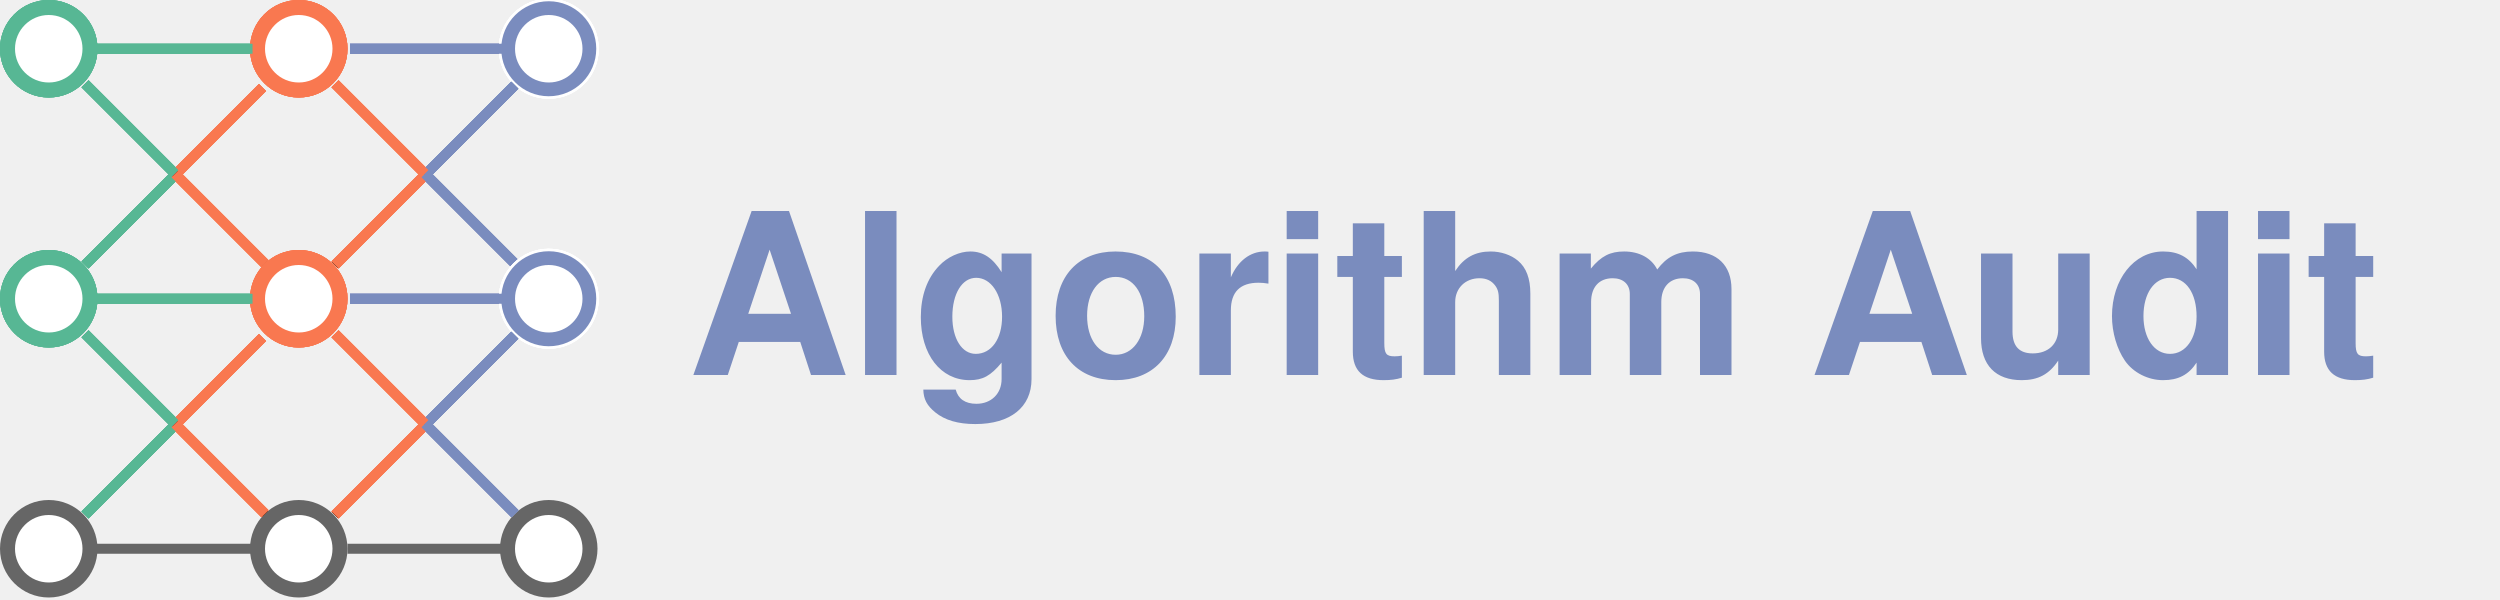
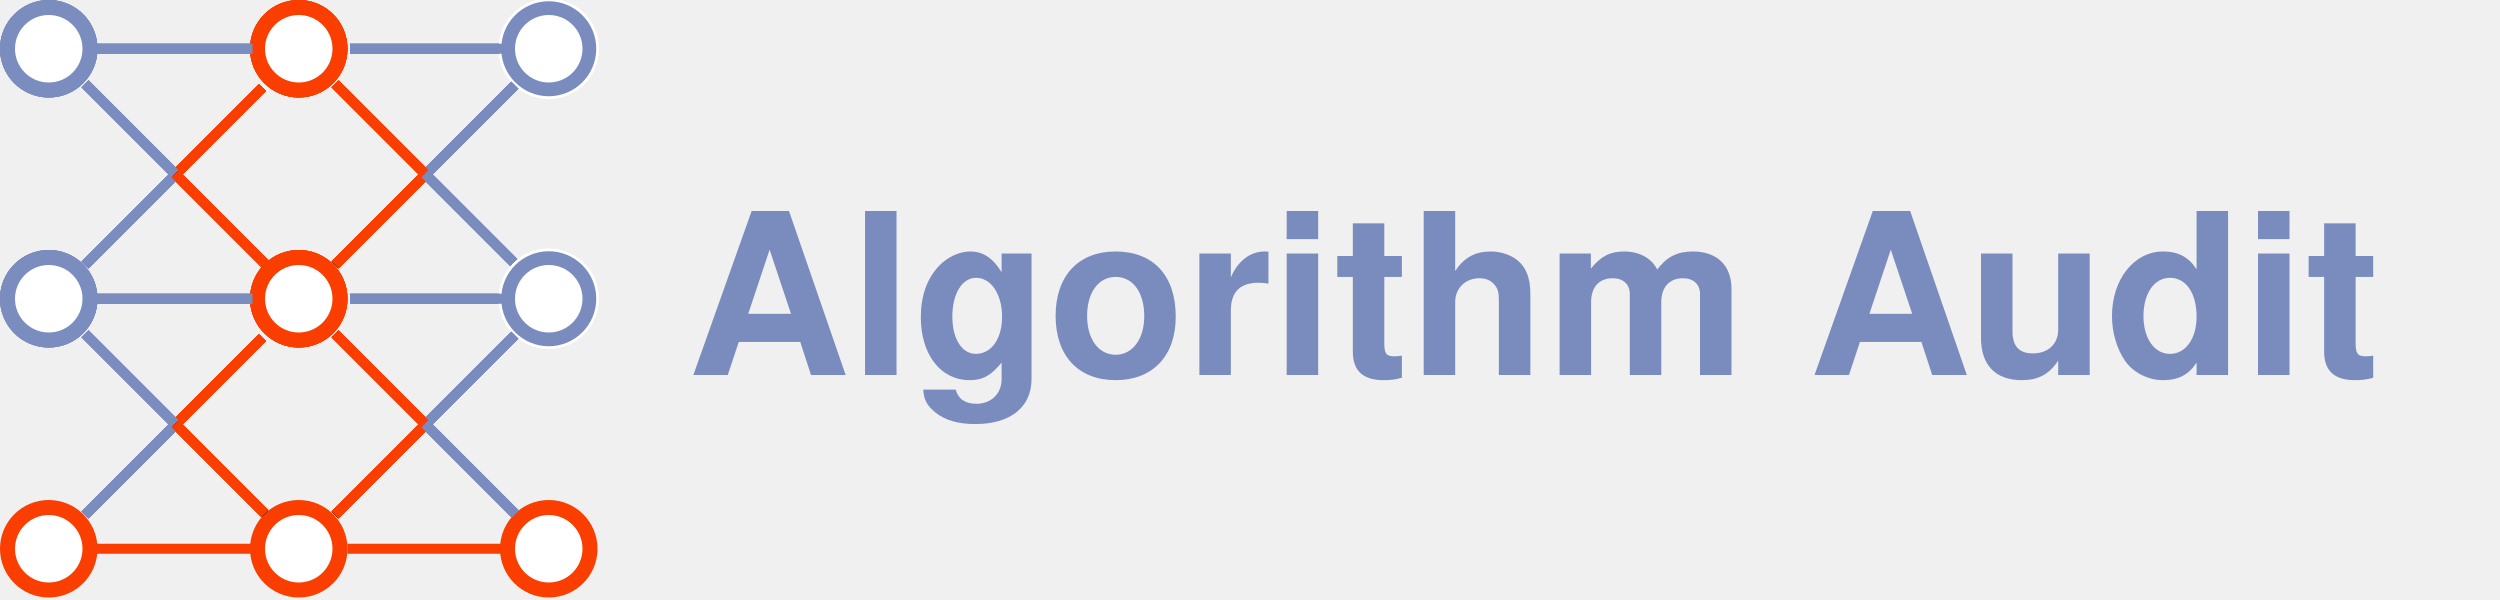
<svg xmlns="http://www.w3.org/2000/svg" width="1000" height="240">
  <g id="Layer_1">
-     <ellipse fill="#f97850" cx="119.5" cy="19.5" id="svg_4" rx="19.5" ry="19.5" />
+     <ellipse fill="#f93e00" cx="119.5" cy="19.5" id="svg_4" rx="19.5" ry="19.5" />
    <ellipse fill="#fff" cx="119.5" cy="19.5" id="svg_5" rx="13.5" ry="13.5" />
-     <ellipse fill="#666666" cx="119.5" cy="219.5" id="svg_6" rx="19.5" ry="19.5" />
+     <ellipse fill="#f93e00" cx="119.5" cy="219.5" id="svg_6" rx="19.5" ry="19.5" />
    <ellipse fill="#ffffff" cx="119.5" cy="219.5" id="svg_7" rx="13.5" ry="13.5" />
    <ellipse fill="#7b8dbf" cx="219.5" cy="19.5" id="svg_8" rx="19.5" ry="19.5" stroke="#fff" />
    <ellipse fill="#fff" cx="219.5" cy="19.5" id="svg_9" rx="13.5" ry="13.5" />
-     <ellipse fill="#666666" cx="219.5" cy="219.5" id="svg_12" rx="19.5" ry="19.5" />
+     <ellipse fill="#f93e00" cx="219.5" cy="219.5" id="svg_12" rx="19.5" ry="19.5" />
    <ellipse fill="#ffffff" cx="219.5" cy="219.5" id="svg_13" rx="13.5" ry="13.5" />
-     <ellipse fill="#57b794" cx="19.5" cy="19.5" id="svg_14" rx="19.5" ry="19.5" />
+     <ellipse fill="#7b8dbf" cx="19.5" cy="19.5" id="svg_14" rx="19.5" ry="19.5" />
    <ellipse fill="#ffffff" cx="19.5" cy="19.5" id="svg_15" rx="13.5" ry="13.5" />
-     <ellipse fill="#666666" cx="19.5" cy="219.5" id="svg_18" rx="19.5" ry="19.5" />
+     <ellipse fill="#f93e00" cx="19.5" cy="219.5" id="svg_18" rx="19.5" ry="19.5" />
    <ellipse fill="#ffffff" cx="19.5" cy="219.5" id="svg_19" rx="13.5" ry="13.5" />
    <line fill="none" stroke-width="3" x1="134" y1="106" x2="170" y2="70" id="svg_25" stroke="#000" />
    <line fill="none" stroke-width="4" x1="170" y1="70" x2="206" y2="34" id="svg_26" stroke="#7b8dbf" />
-     <line fill="none" stroke-width="4" x1="134" y1="106" x2="170" y2="70" id="svg_27" stroke="#f97850" />
-     <line fill="none" stroke-width="4" x1="34" y1="106" x2="70" y2="70" id="svg_28" stroke="#57b794" />
-     <line fill="none" stroke-width="4" x1="69" y1="71" x2="105" y2="35" id="svg_29" stroke="#f97850" />
-     <line fill="none" stroke-width="4" x1="34" y1="33.5" x2="70" y2="69.5" id="svg_36" stroke="#57b794" />
+     <line fill="none" stroke-width="4" x1="134" y1="106" x2="170" y2="70" id="svg_27" stroke="#f93e00" />
+     <line fill="none" stroke-width="4" x1="34" y1="106" x2="70" y2="70" id="svg_28" stroke="#7b8dbf" />
+     <line fill="none" stroke-width="4" x1="69" y1="71" x2="105" y2="35" id="svg_29" stroke="#f93e00" />
+     <line fill="none" stroke-width="4" x1="34" y1="33.5" x2="70" y2="69.5" id="svg_36" stroke="#7b8dbf" />
    <line fill="none" stroke-width="3" x1="70" y1="69.5" x2="106" y2="105.5" id="svg_37" stroke="#000" />
-     <line fill="none" stroke-width="4" x1="70" y1="69.5" x2="106" y2="105.5" id="svg_40" stroke="#f97850" />
-     <line fill="none" stroke-width="4" x1="134" y1="33.5" x2="170" y2="69.5" id="svg_43" stroke="#f97850" />
+     <line fill="none" stroke-width="4" x1="70" y1="69.5" x2="106" y2="105.5" id="svg_40" stroke="#f93e00" />
+     <line fill="none" stroke-width="4" x1="134" y1="33.5" x2="170" y2="69.5" id="svg_43" stroke="#f93e00" />
    <line fill="none" stroke-width="4" x1="170" y1="69.5" x2="206" y2="105.5" id="svg_44" stroke="#7b8dbf" />
-     <line fill="none" stroke="#57b794" stroke-width="4" x1="35" y1="19.5" x2="101.008" y2="19.5" id="svg_46" />
+     <line fill="none" stroke="#7b8dbf" stroke-width="4" x1="35" y1="19.5" x2="101.008" y2="19.5" id="svg_46" />
    <line fill="none" stroke="#7b8dbf" stroke-width="4" x1="140" y1="19.5" x2="206.008" y2="19.5" id="svg_47" />
-     <line fill="none" stroke="#666666" stroke-width="4" x1="35" y1="219.5" x2="101.008" y2="219.5" id="svg_50" />
-     <line fill="none" stroke="#666666" stroke-width="4" x1="139" y1="219.5" x2="205.008" y2="219.5" id="svg_51" />
-     <ellipse fill="#f97850" cx="119.5" cy="19.5" id="svg_52" rx="19.5" ry="19.5" />
+     <line fill="none" stroke="#f93e00" stroke-width="4" x1="35" y1="219.5" x2="101.008" y2="219.5" id="svg_50" />
+     <line fill="none" stroke="#f93e00" stroke-width="4" x1="139" y1="219.5" x2="205.008" y2="219.5" id="svg_51" />
+     <ellipse fill="#f93e00" cx="119.5" cy="19.5" id="svg_52" rx="19.5" ry="19.5" />
    <ellipse fill="#fff" cx="119.5" cy="19.5" id="svg_53" rx="13.5" ry="13.5" />
    <ellipse fill="#7b8dbf" cx="219.5" cy="19.5" id="svg_54" rx="19.5" ry="19.5" stroke="#fff" />
    <ellipse fill="#fff" cx="219.5" cy="19.5" id="svg_55" rx="13.5" ry="13.5" />
-     <ellipse fill="#57b794" cx="19.5" cy="19.5" id="svg_56" rx="19.5" ry="19.5" />
+     <ellipse fill="#7b8dbf" cx="19.5" cy="19.5" id="svg_56" rx="19.5" ry="19.5" />
    <ellipse fill="#ffffff" cx="19.5" cy="19.5" id="svg_57" rx="13.5" ry="13.5" />
    <line fill="none" stroke-width="3" x1="134" y1="106" x2="170" y2="70" id="svg_58" stroke="#000" />
    <line fill="none" stroke-width="4" x1="170" y1="70" x2="206" y2="34" id="svg_59" stroke="#7b8dbf" />
-     <line fill="none" stroke-width="4" x1="134" y1="106" x2="170" y2="70" id="svg_60" stroke="#f97850" />
-     <line fill="none" stroke-width="4" x1="34" y1="106" x2="70" y2="70" id="svg_61" stroke="#57b794" />
-     <line fill="none" stroke-width="4" x1="69" y1="71" x2="105" y2="35" id="svg_62" stroke="#f97850" />
-     <line fill="none" stroke-width="4" x1="34" y1="33.5" x2="70" y2="69.5" id="svg_63" stroke="#57b794" />
+     <line fill="none" stroke-width="4" x1="134" y1="106" x2="170" y2="70" id="svg_60" stroke="#f93e00" />
+     <line fill="none" stroke-width="4" x1="34" y1="106" x2="70" y2="70" id="svg_61" stroke="#7b8dbf" />
+     <line fill="none" stroke-width="4" x1="69" y1="71" x2="105" y2="35" id="svg_62" stroke="#f93e00" />
+     <line fill="none" stroke-width="4" x1="34" y1="33.5" x2="70" y2="69.5" id="svg_63" stroke="#7b8dbf" />
    <line fill="none" stroke-width="3" x1="70" y1="69.5" x2="106" y2="105.5" id="svg_64" stroke="#000" />
-     <line fill="none" stroke-width="4" x1="70" y1="69.5" x2="106" y2="105.5" id="svg_65" stroke="#f97850" />
-     <line fill="none" stroke-width="4" x1="134" y1="33.5" x2="170" y2="69.5" id="svg_66" stroke="#f97850" />
+     <line fill="none" stroke-width="4" x1="70" y1="69.5" x2="106" y2="105.5" id="svg_65" stroke="#f93e00" />
+     <line fill="none" stroke-width="4" x1="134" y1="33.5" x2="170" y2="69.5" id="svg_66" stroke="#f93e00" />
    <line fill="none" stroke-width="4" x1="170" y1="69.5" x2="206" y2="105.5" id="svg_67" stroke="#7b8dbf" />
-     <line fill="none" stroke="#57b794" stroke-width="4" x1="35" y1="19.5" x2="101.008" y2="19.5" id="svg_68" />
+     <line fill="none" stroke="#7b8dbf" stroke-width="4" x1="35" y1="19.5" x2="101.008" y2="19.5" id="svg_68" />
    <line fill="none" stroke-width="4" x1="140" y1="19.5" x2="206.008" y2="19.5" id="svg_69" stroke="#7b8dbf" />
-     <ellipse fill="#f97850" cx="119.5" cy="19.5" id="svg_70" rx="19.5" ry="19.5" />
+     <ellipse fill="#f93e00" cx="119.5" cy="19.5" id="svg_70" rx="19.5" ry="19.5" />
    <ellipse fill="#fff" cx="119.5" cy="19.5" id="svg_71" rx="13.5" ry="13.5" />
    <ellipse fill="#7b8dbf" cx="219.5" cy="19.5" id="svg_72" rx="19.5" ry="19.5" stroke="#fff" />
    <ellipse fill="#fff" cx="219.5" cy="19.5" id="svg_73" rx="13.5" ry="13.5" />
-     <ellipse fill="#57b794" cx="19.5" cy="19.5" id="svg_74" rx="19.5" ry="19.5" />
+     <ellipse fill="#7b8dbf" cx="19.5" cy="19.5" id="svg_74" rx="19.5" ry="19.5" />
    <ellipse fill="#ffffff" cx="19.5" cy="19.5" id="svg_75" rx="13.5" ry="13.5" />
    <line fill="none" stroke-width="3" x1="134" y1="106" x2="170" y2="70" id="svg_76" stroke="#000" />
    <line fill="none" stroke-width="4" x1="170" y1="70" x2="206" y2="34" id="svg_77" stroke="#7b8dbf" />
-     <line fill="none" stroke-width="4" x1="134" y1="106" x2="170" y2="70" id="svg_78" stroke="#f97850" />
-     <line fill="none" stroke-width="4" x1="34" y1="106" x2="70" y2="70" id="svg_79" stroke="#57b794" />
-     <line fill="none" stroke-width="4" x1="69" y1="71" x2="105" y2="35" id="svg_80" stroke="#f97850" />
-     <line fill="none" stroke-width="4" x1="34" y1="33.5" x2="70" y2="69.5" id="svg_81" stroke="#57b794" />
+     <line fill="none" stroke-width="4" x1="134" y1="106" x2="170" y2="70" id="svg_78" stroke="#f93e00" />
+     <line fill="none" stroke-width="4" x1="34" y1="106" x2="70" y2="70" id="svg_79" stroke="#7b8dbf" />
+     <line fill="none" stroke-width="4" x1="69" y1="71" x2="105" y2="35" id="svg_80" stroke="#f93e00" />
+     <line fill="none" stroke-width="4" x1="34" y1="33.5" x2="70" y2="69.5" id="svg_81" stroke="#7b8dbf" />
    <line fill="none" stroke-width="3" x1="70" y1="69.5" x2="106" y2="105.5" id="svg_82" stroke="#000" />
-     <line fill="none" stroke-width="4" x1="70" y1="69.5" x2="106" y2="105.5" id="svg_83" stroke="#f97850" />
-     <line fill="none" stroke-width="4" x1="134" y1="33.5" x2="170" y2="69.5" id="svg_84" stroke="#f97850" />
+     <line fill="none" stroke-width="4" x1="70" y1="69.5" x2="106" y2="105.5" id="svg_83" stroke="#f93e00" />
+     <line fill="none" stroke-width="4" x1="134" y1="33.5" x2="170" y2="69.5" id="svg_84" stroke="#f93e00" />
    <line fill="none" stroke-width="4" x1="170" y1="69.5" x2="206" y2="105.5" id="svg_85" stroke="#7b8dbf" />
-     <line fill="none" stroke="#57b794" stroke-width="4" x1="35" y1="19.5" x2="101.008" y2="19.5" id="svg_86" />
+     <line fill="none" stroke="#7b8dbf" stroke-width="4" x1="35" y1="19.5" x2="101.008" y2="19.5" id="svg_86" />
    <line fill="none" stroke="#7b8dbf" stroke-width="4" x1="140" y1="19.5" x2="206.008" y2="19.5" id="svg_87" />
-     <ellipse fill="#f97850" cx="119.5" cy="19.5" id="svg_88" rx="19.5" ry="19.5" />
+     <ellipse fill="#f93e00" cx="119.5" cy="19.5" id="svg_88" rx="19.5" ry="19.5" />
    <ellipse fill="#ffffff" cx="119.5" cy="19.5" id="svg_89" rx="13.5" ry="13.5" />
    <ellipse fill="#7a8cbe" cx="219.5" cy="19.5" id="svg_90" rx="19.5" ry="19.5" stroke="#fff" />
    <ellipse fill="#ffffff" cx="219.5" cy="19.5" id="svg_91" rx="13.5" ry="13.5" />
-     <ellipse fill="#57b794" cx="19.5" cy="19.5" id="svg_92" rx="19.5" ry="19.5" />
+     <ellipse fill="#7b8dbf" cx="19.5" cy="19.5" id="svg_92" rx="19.5" ry="19.5" />
    <ellipse fill="#ffffff" cx="19.5" cy="19.5" id="svg_93" rx="13.5" ry="13.5" />
    <line fill="none" stroke-width="3" x1="134" y1="106" x2="170" y2="70" id="svg_94" stroke="#000" />
    <line fill="none" stroke-width="4" x1="170" y1="70" x2="206" y2="34" id="svg_95" stroke="#7a8cbe" />
-     <line fill="none" stroke-width="4" x1="134" y1="106" x2="170" y2="70" id="svg_96" stroke="#f97850" />
-     <line fill="none" stroke-width="4" x1="34" y1="106" x2="70" y2="70" id="svg_97" stroke="#57b794" />
-     <line fill="none" stroke-width="4" x1="69" y1="71" x2="105" y2="35" id="svg_98" stroke="#f97850" />
-     <line fill="none" stroke-width="4" x1="34" y1="33.5" x2="70" y2="69.5" id="svg_99" stroke="#57b794" />
+     <line fill="none" stroke-width="4" x1="134" y1="106" x2="170" y2="70" id="svg_96" stroke="#f93e00" />
+     <line fill="none" stroke-width="4" x1="34" y1="106" x2="70" y2="70" id="svg_97" stroke="#7b8dbf" />
+     <line fill="none" stroke-width="4" x1="69" y1="71" x2="105" y2="35" id="svg_98" stroke="#f93e00" />
+     <line fill="none" stroke-width="4" x1="34" y1="33.5" x2="70" y2="69.5" id="svg_99" stroke="#7b8dbf" />
    <line fill="none" stroke-width="3" x1="70" y1="69.5" x2="106" y2="105.5" id="svg_100" stroke="#000" />
-     <line fill="none" stroke-width="4" x1="70" y1="69.5" x2="106" y2="105.5" id="svg_101" stroke="#f97850" />
-     <line fill="none" stroke-width="4" x1="134" y1="33.5" x2="170" y2="69.5" id="svg_102" stroke="#f97850" />
+     <line fill="none" stroke-width="4" x1="70" y1="69.5" x2="106" y2="105.5" id="svg_101" stroke="#f93e00" />
+     <line fill="none" stroke-width="4" x1="134" y1="33.5" x2="170" y2="69.5" id="svg_102" stroke="#f93e00" />
    <line fill="none" stroke-width="4" x1="170" y1="69.5" x2="206" y2="105.5" id="svg_103" stroke="#7a8cbe" />
-     <line fill="none" stroke="#57b794" stroke-width="4" x1="35" y1="19.5" x2="101.008" y2="19.5" id="svg_104" />
+     <line fill="none" stroke="#7b8dbf" stroke-width="4" x1="35" y1="19.5" x2="101.008" y2="19.5" id="svg_104" />
    <line fill="none" stroke-width="4" x1="140" y1="19.5" x2="206.008" y2="19.5" id="svg_105" stroke="#7a8cbe" />
-     <ellipse fill="#f97850" cx="119.5" cy="119.5" id="svg_106" rx="19.5" ry="19.5" />
+     <ellipse fill="#f93e00" cx="119.5" cy="119.5" id="svg_106" rx="19.5" ry="19.5" />
    <ellipse fill="#fff" cx="119.5" cy="119.5" id="svg_107" rx="13.5" ry="13.5" />
    <ellipse fill="#7b8dbf" cx="219.5" cy="119.5" id="svg_108" rx="19.5" ry="19.5" stroke="#fff" />
    <ellipse fill="#fff" cx="219.5" cy="119.5" id="svg_109" rx="13.5" ry="13.5" />
-     <ellipse fill="#57b794" cx="19.5" cy="119.5" id="svg_110" rx="19.5" ry="19.5" />
+     <ellipse fill="#7b8dbf" cx="19.5" cy="119.5" id="svg_110" rx="19.5" ry="19.5" />
    <ellipse fill="#ffffff" cx="19.5" cy="119.5" id="svg_111" rx="13.5" ry="13.5" />
    <line fill="none" stroke-width="3" x1="134" y1="206" x2="170" y2="170" id="svg_112" stroke="#000" />
    <line fill="none" stroke-width="4" x1="170" y1="170" x2="206" y2="134" id="svg_113" stroke="#7b8dbf" />
-     <line fill="none" stroke-width="4" x1="134" y1="206" x2="170" y2="170" id="svg_114" stroke="#f97850" />
-     <line fill="none" stroke-width="4" x1="34" y1="206" x2="70" y2="170" id="svg_115" stroke="#57b794" />
-     <line fill="none" stroke-width="4" x1="69" y1="171" x2="105" y2="135" id="svg_116" stroke="#f97850" />
-     <line fill="none" stroke-width="4" x1="34" y1="133.5" x2="70" y2="169.5" id="svg_117" stroke="#57b794" />
+     <line fill="none" stroke-width="4" x1="134" y1="206" x2="170" y2="170" id="svg_114" stroke="#f93e00" />
+     <line fill="none" stroke-width="4" x1="34" y1="206" x2="70" y2="170" id="svg_115" stroke="#7b8dbf" />
+     <line fill="none" stroke-width="4" x1="69" y1="171" x2="105" y2="135" id="svg_116" stroke="#f93e00" />
+     <line fill="none" stroke-width="4" x1="34" y1="133.5" x2="70" y2="169.5" id="svg_117" stroke="#7b8dbf" />
    <line fill="none" stroke-width="3" x1="70" y1="169.5" x2="106" y2="205.5" id="svg_118" stroke="#000" />
-     <line fill="none" stroke-width="4" x1="70" y1="169.5" x2="106" y2="205.5" id="svg_119" stroke="#f97850" />
-     <line fill="none" stroke-width="4" x1="134" y1="133.5" x2="170" y2="169.5" id="svg_120" stroke="#f97850" />
+     <line fill="none" stroke-width="4" x1="70" y1="169.5" x2="106" y2="205.5" id="svg_119" stroke="#f93e00" />
+     <line fill="none" stroke-width="4" x1="134" y1="133.5" x2="170" y2="169.5" id="svg_120" stroke="#f93e00" />
    <line fill="none" stroke-width="4" x1="170" y1="169.5" x2="206" y2="205.5" id="svg_121" stroke="#7b8dbf" />
-     <line fill="none" stroke="#57b794" stroke-width="4" x1="35" y1="119.5" x2="101.008" y2="119.5" id="svg_122" />
+     <line fill="none" stroke="#7b8dbf" stroke-width="4" x1="35" y1="119.5" x2="101.008" y2="119.5" id="svg_122" />
    <line fill="none" stroke="#7b8dbf" stroke-width="4" x1="140" y1="119.5" x2="206.008" y2="119.5" id="svg_123" />
-     <ellipse fill="#f97850" cx="119.5" cy="119.5" id="svg_124" rx="19.5" ry="19.5" />
+     <ellipse fill="#f93e00" cx="119.5" cy="119.5" id="svg_124" rx="19.5" ry="19.5" />
    <ellipse fill="#fff" cx="119.5" cy="119.5" id="svg_125" rx="13.5" ry="13.5" />
    <ellipse fill="#7b8dbf" cx="219.5" cy="119.5" id="svg_126" rx="19.5" ry="19.5" stroke="#fff" />
    <ellipse fill="#fff" cx="219.5" cy="119.5" id="svg_127" rx="13.5" ry="13.5" />
-     <ellipse fill="#57b794" cx="19.5" cy="119.5" id="svg_128" rx="19.5" ry="19.5" />
+     <ellipse fill="#7b8dbf" cx="19.5" cy="119.5" id="svg_128" rx="19.5" ry="19.5" />
    <ellipse fill="#ffffff" cx="19.5" cy="119.5" id="svg_129" rx="13.5" ry="13.5" />
    <line fill="none" stroke-width="3" x1="134" y1="206" x2="170" y2="170" id="svg_130" stroke="#000" />
    <line fill="none" stroke-width="4" x1="170" y1="170" x2="206" y2="134" id="svg_131" stroke="#7b8dbf" />
-     <line fill="none" stroke-width="4" x1="134" y1="206" x2="170" y2="170" id="svg_132" stroke="#f97850" />
-     <line fill="none" stroke-width="4" x1="34" y1="206" x2="70" y2="170" id="svg_133" stroke="#57b794" />
-     <line fill="none" stroke-width="4" x1="69" y1="171" x2="105" y2="135" id="svg_134" stroke="#f97850" />
-     <line fill="none" stroke-width="4" x1="34" y1="133.5" x2="70" y2="169.5" id="svg_135" stroke="#57b794" />
+     <line fill="none" stroke-width="4" x1="134" y1="206" x2="170" y2="170" id="svg_132" stroke="#f93e00" />
+     <line fill="none" stroke-width="4" x1="34" y1="206" x2="70" y2="170" id="svg_133" stroke="#7b8dbf" />
+     <line fill="none" stroke-width="4" x1="69" y1="171" x2="105" y2="135" id="svg_134" stroke="#f93e00" />
+     <line fill="none" stroke-width="4" x1="34" y1="133.5" x2="70" y2="169.5" id="svg_135" stroke="#7b8dbf" />
    <line fill="none" stroke-width="3" x1="70" y1="169.5" x2="106" y2="205.5" id="svg_136" stroke="#000" />
-     <line fill="none" stroke-width="4" x1="70" y1="169.5" x2="106" y2="205.5" id="svg_137" stroke="#f97850" />
-     <line fill="none" stroke-width="4" x1="134" y1="133.5" x2="170" y2="169.5" id="svg_138" stroke="#f97850" />
+     <line fill="none" stroke-width="4" x1="70" y1="169.5" x2="106" y2="205.5" id="svg_137" stroke="#f93e00" />
+     <line fill="none" stroke-width="4" x1="134" y1="133.5" x2="170" y2="169.5" id="svg_138" stroke="#f93e00" />
    <line fill="none" stroke-width="4" x1="170" y1="169.5" x2="206" y2="205.5" id="svg_139" stroke="#7b8dbf" />
-     <line fill="none" stroke="#57b794" stroke-width="4" x1="35" y1="119.5" x2="101.008" y2="119.5" id="svg_140" />
+     <line fill="none" stroke="#7b8dbf" stroke-width="4" x1="35" y1="119.5" x2="101.008" y2="119.5" id="svg_140" />
    <line fill="none" stroke-width="4" x1="140" y1="119.5" x2="206.008" y2="119.5" id="svg_141" stroke="#7b8dbf" />
-     <ellipse fill="#f97850" cx="119.5" cy="119.5" id="svg_142" rx="19.5" ry="19.5" />
+     <ellipse fill="#f93e00" cx="119.5" cy="119.5" id="svg_142" rx="19.5" ry="19.5" />
    <ellipse fill="#fff" cx="119.5" cy="119.5" id="svg_143" rx="13.5" ry="13.5" />
    <ellipse fill="#7b8dbf" cx="219.5" cy="119.5" id="svg_144" rx="19.5" ry="19.5" stroke="#fff" />
    <ellipse fill="#fff" cx="219.5" cy="119.5" id="svg_145" rx="13.5" ry="13.5" />
-     <ellipse fill="#57b794" cx="19.5" cy="119.5" id="svg_146" rx="19.5" ry="19.5" />
+     <ellipse fill="#7b8dbf" cx="19.5" cy="119.5" id="svg_146" rx="19.5" ry="19.5" />
    <ellipse fill="#ffffff" cx="19.5" cy="119.5" id="svg_147" rx="13.5" ry="13.5" />
    <line fill="none" stroke-width="3" x1="134" y1="206" x2="170" y2="170" id="svg_148" stroke="#000" />
    <line fill="none" stroke-width="4" x1="170" y1="170" x2="206" y2="134" id="svg_149" stroke="#7b8dbf" />
-     <line fill="none" stroke-width="4" x1="134" y1="206" x2="170" y2="170" id="svg_150" stroke="#f97850" />
-     <line fill="none" stroke-width="4" x1="34" y1="206" x2="70" y2="170" id="svg_151" stroke="#57b794" />
-     <line fill="none" stroke-width="4" x1="69" y1="171" x2="105" y2="135" id="svg_152" stroke="#f97850" />
-     <line fill="none" stroke-width="4" x1="34" y1="133.5" x2="70" y2="169.5" id="svg_153" stroke="#57b794" />
+     <line fill="none" stroke-width="4" x1="134" y1="206" x2="170" y2="170" id="svg_150" stroke="#f93e00" />
+     <line fill="none" stroke-width="4" x1="34" y1="206" x2="70" y2="170" id="svg_151" stroke="#7b8dbf" />
+     <line fill="none" stroke-width="4" x1="69" y1="171" x2="105" y2="135" id="svg_152" stroke="#f93e00" />
+     <line fill="none" stroke-width="4" x1="34" y1="133.5" x2="70" y2="169.5" id="svg_153" stroke="#7b8dbf" />
    <line fill="none" stroke-width="3" x1="70" y1="169.5" x2="106" y2="205.5" id="svg_154" stroke="#000" />
-     <line fill="none" stroke-width="4" x1="70" y1="169.5" x2="106" y2="205.5" id="svg_155" stroke="#f97850" />
-     <line fill="none" stroke-width="4" x1="134" y1="133.5" x2="170" y2="169.5" id="svg_156" stroke="#f97850" />
+     <line fill="none" stroke-width="4" x1="70" y1="169.5" x2="106" y2="205.5" id="svg_155" stroke="#f93e00" />
+     <line fill="none" stroke-width="4" x1="134" y1="133.5" x2="170" y2="169.5" id="svg_156" stroke="#f93e00" />
    <line fill="none" stroke-width="4" x1="170" y1="169.5" x2="206" y2="205.5" id="svg_157" stroke="#7b8dbf" />
-     <line fill="none" stroke="#57b794" stroke-width="4" x1="35" y1="119.5" x2="101.008" y2="119.5" id="svg_158" />
+     <line fill="none" stroke="#7b8dbf" stroke-width="4" x1="35" y1="119.5" x2="101.008" y2="119.5" id="svg_158" />
    <line fill="none" stroke="#7b8dbf" stroke-width="4" x1="140" y1="119.5" x2="206.008" y2="119.5" id="svg_159" />
-     <ellipse fill="#f97850" cx="119.5" cy="119.5" id="svg_160" rx="19.5" ry="19.5" />
+     <ellipse fill="#f93e00" cx="119.5" cy="119.5" id="svg_160" rx="19.5" ry="19.5" />
    <ellipse fill="#ffffff" cx="119.5" cy="119.5" id="svg_161" rx="13.5" ry="13.5" />
    <ellipse fill="#7a8cbe" cx="219.5" cy="119.5" id="svg_162" rx="19.5" ry="19.5" stroke="#fff" />
    <ellipse fill="#ffffff" cx="219.5" cy="119.5" id="svg_163" rx="13.5" ry="13.5" />
-     <ellipse fill="#57b794" cx="19.5" cy="119.5" id="svg_164" rx="19.5" ry="19.5" />
+     <ellipse fill="#7b8dbf" cx="19.5" cy="119.5" id="svg_164" rx="19.5" ry="19.5" />
    <ellipse fill="#ffffff" cx="19.5" cy="119.5" id="svg_165" rx="13.5" ry="13.5" />
    <line fill="none" stroke-width="3" x1="134" y1="206" x2="170" y2="170" id="svg_166" stroke="#000" />
    <line fill="none" stroke-width="4" x1="170" y1="170" x2="206" y2="134" id="svg_167" stroke="#7a8cbe" />
-     <line fill="none" stroke-width="4" x1="134" y1="206" x2="170" y2="170" id="svg_168" stroke="#f97850" />
-     <line fill="none" stroke-width="4" x1="34" y1="206" x2="70" y2="170" id="svg_169" stroke="#57b794" />
-     <line fill="none" stroke-width="4" x1="69" y1="171" x2="105" y2="135" id="svg_170" stroke="#f97850" />
-     <line fill="none" stroke-width="4" x1="34" y1="133.5" x2="70" y2="169.5" id="svg_171" stroke="#57b794" />
+     <line fill="none" stroke-width="4" x1="134" y1="206" x2="170" y2="170" id="svg_168" stroke="#f93e00" />
+     <line fill="none" stroke-width="4" x1="34" y1="206" x2="70" y2="170" id="svg_169" stroke="#7b8dbf" />
+     <line fill="none" stroke-width="4" x1="69" y1="171" x2="105" y2="135" id="svg_170" stroke="#f93e00" />
+     <line fill="none" stroke-width="4" x1="34" y1="133.5" x2="70" y2="169.5" id="svg_171" stroke="#7b8dbf" />
    <line fill="none" stroke-width="3" x1="70" y1="169.5" x2="106" y2="205.5" id="svg_172" stroke="#000" />
-     <line fill="none" stroke-width="4" x1="70" y1="169.5" x2="106" y2="205.5" id="svg_173" stroke="#f97850" />
-     <line fill="none" stroke-width="4" x1="134" y1="133.5" x2="170" y2="169.5" id="svg_174" stroke="#f97850" />
+     <line fill="none" stroke-width="4" x1="70" y1="169.5" x2="106" y2="205.5" id="svg_173" stroke="#f93e00" />
+     <line fill="none" stroke-width="4" x1="134" y1="133.5" x2="170" y2="169.5" id="svg_174" stroke="#f93e00" />
    <line fill="none" stroke-width="4" x1="170" y1="169.5" x2="206" y2="205.5" id="svg_175" stroke="#7a8cbe" />
-     <line fill="none" stroke="#57b794" stroke-width="4" x1="35" y1="119.5" x2="101.008" y2="119.5" id="svg_176" />
+     <line fill="none" stroke="#7b8dbf" stroke-width="4" x1="35" y1="119.5" x2="101.008" y2="119.5" id="svg_176" />
    <line fill="none" stroke-width="4" x1="140" y1="119.5" x2="206.008" y2="119.5" id="svg_177" stroke="#7a8cbe" />
  </g>
  <g id="Text">
    <text x="275" y="150" fill="#7a8cbe" font-size="90px" font-weight="bold" font-family="'Helvetica Neue', Helvetica, Arial-Unicode, Arial, Sans-serif">Algorithm Audit</text>
  </g>
</svg>
